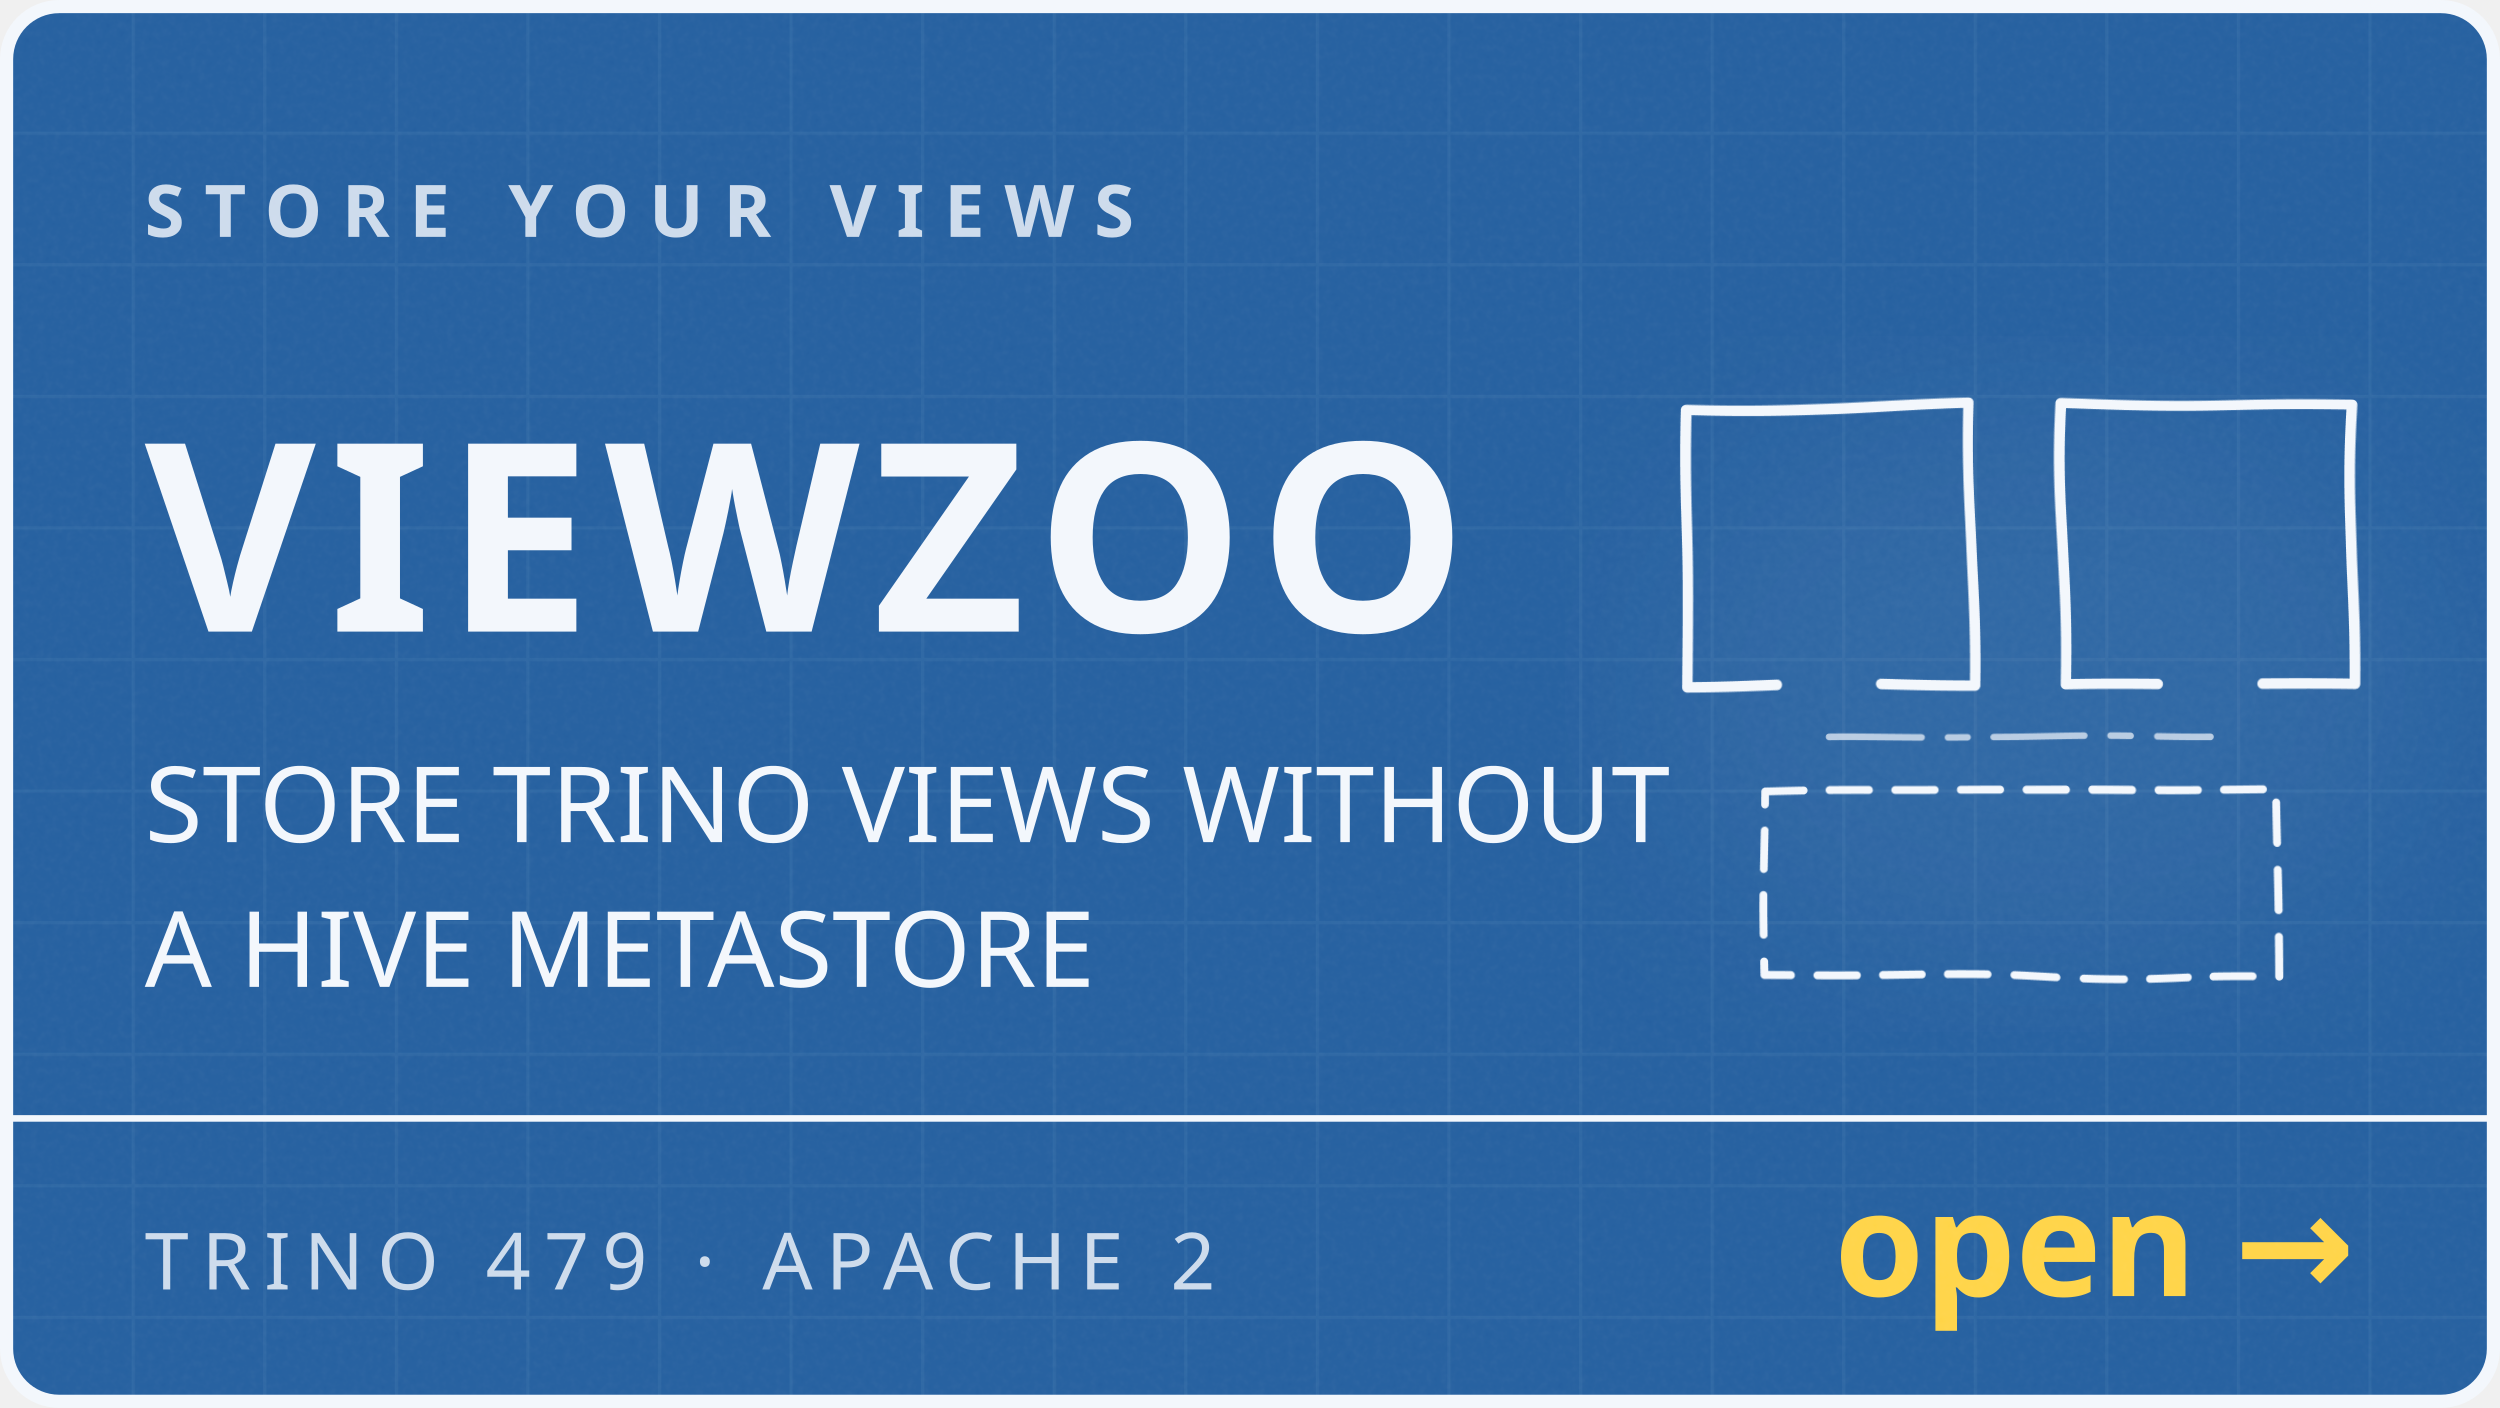
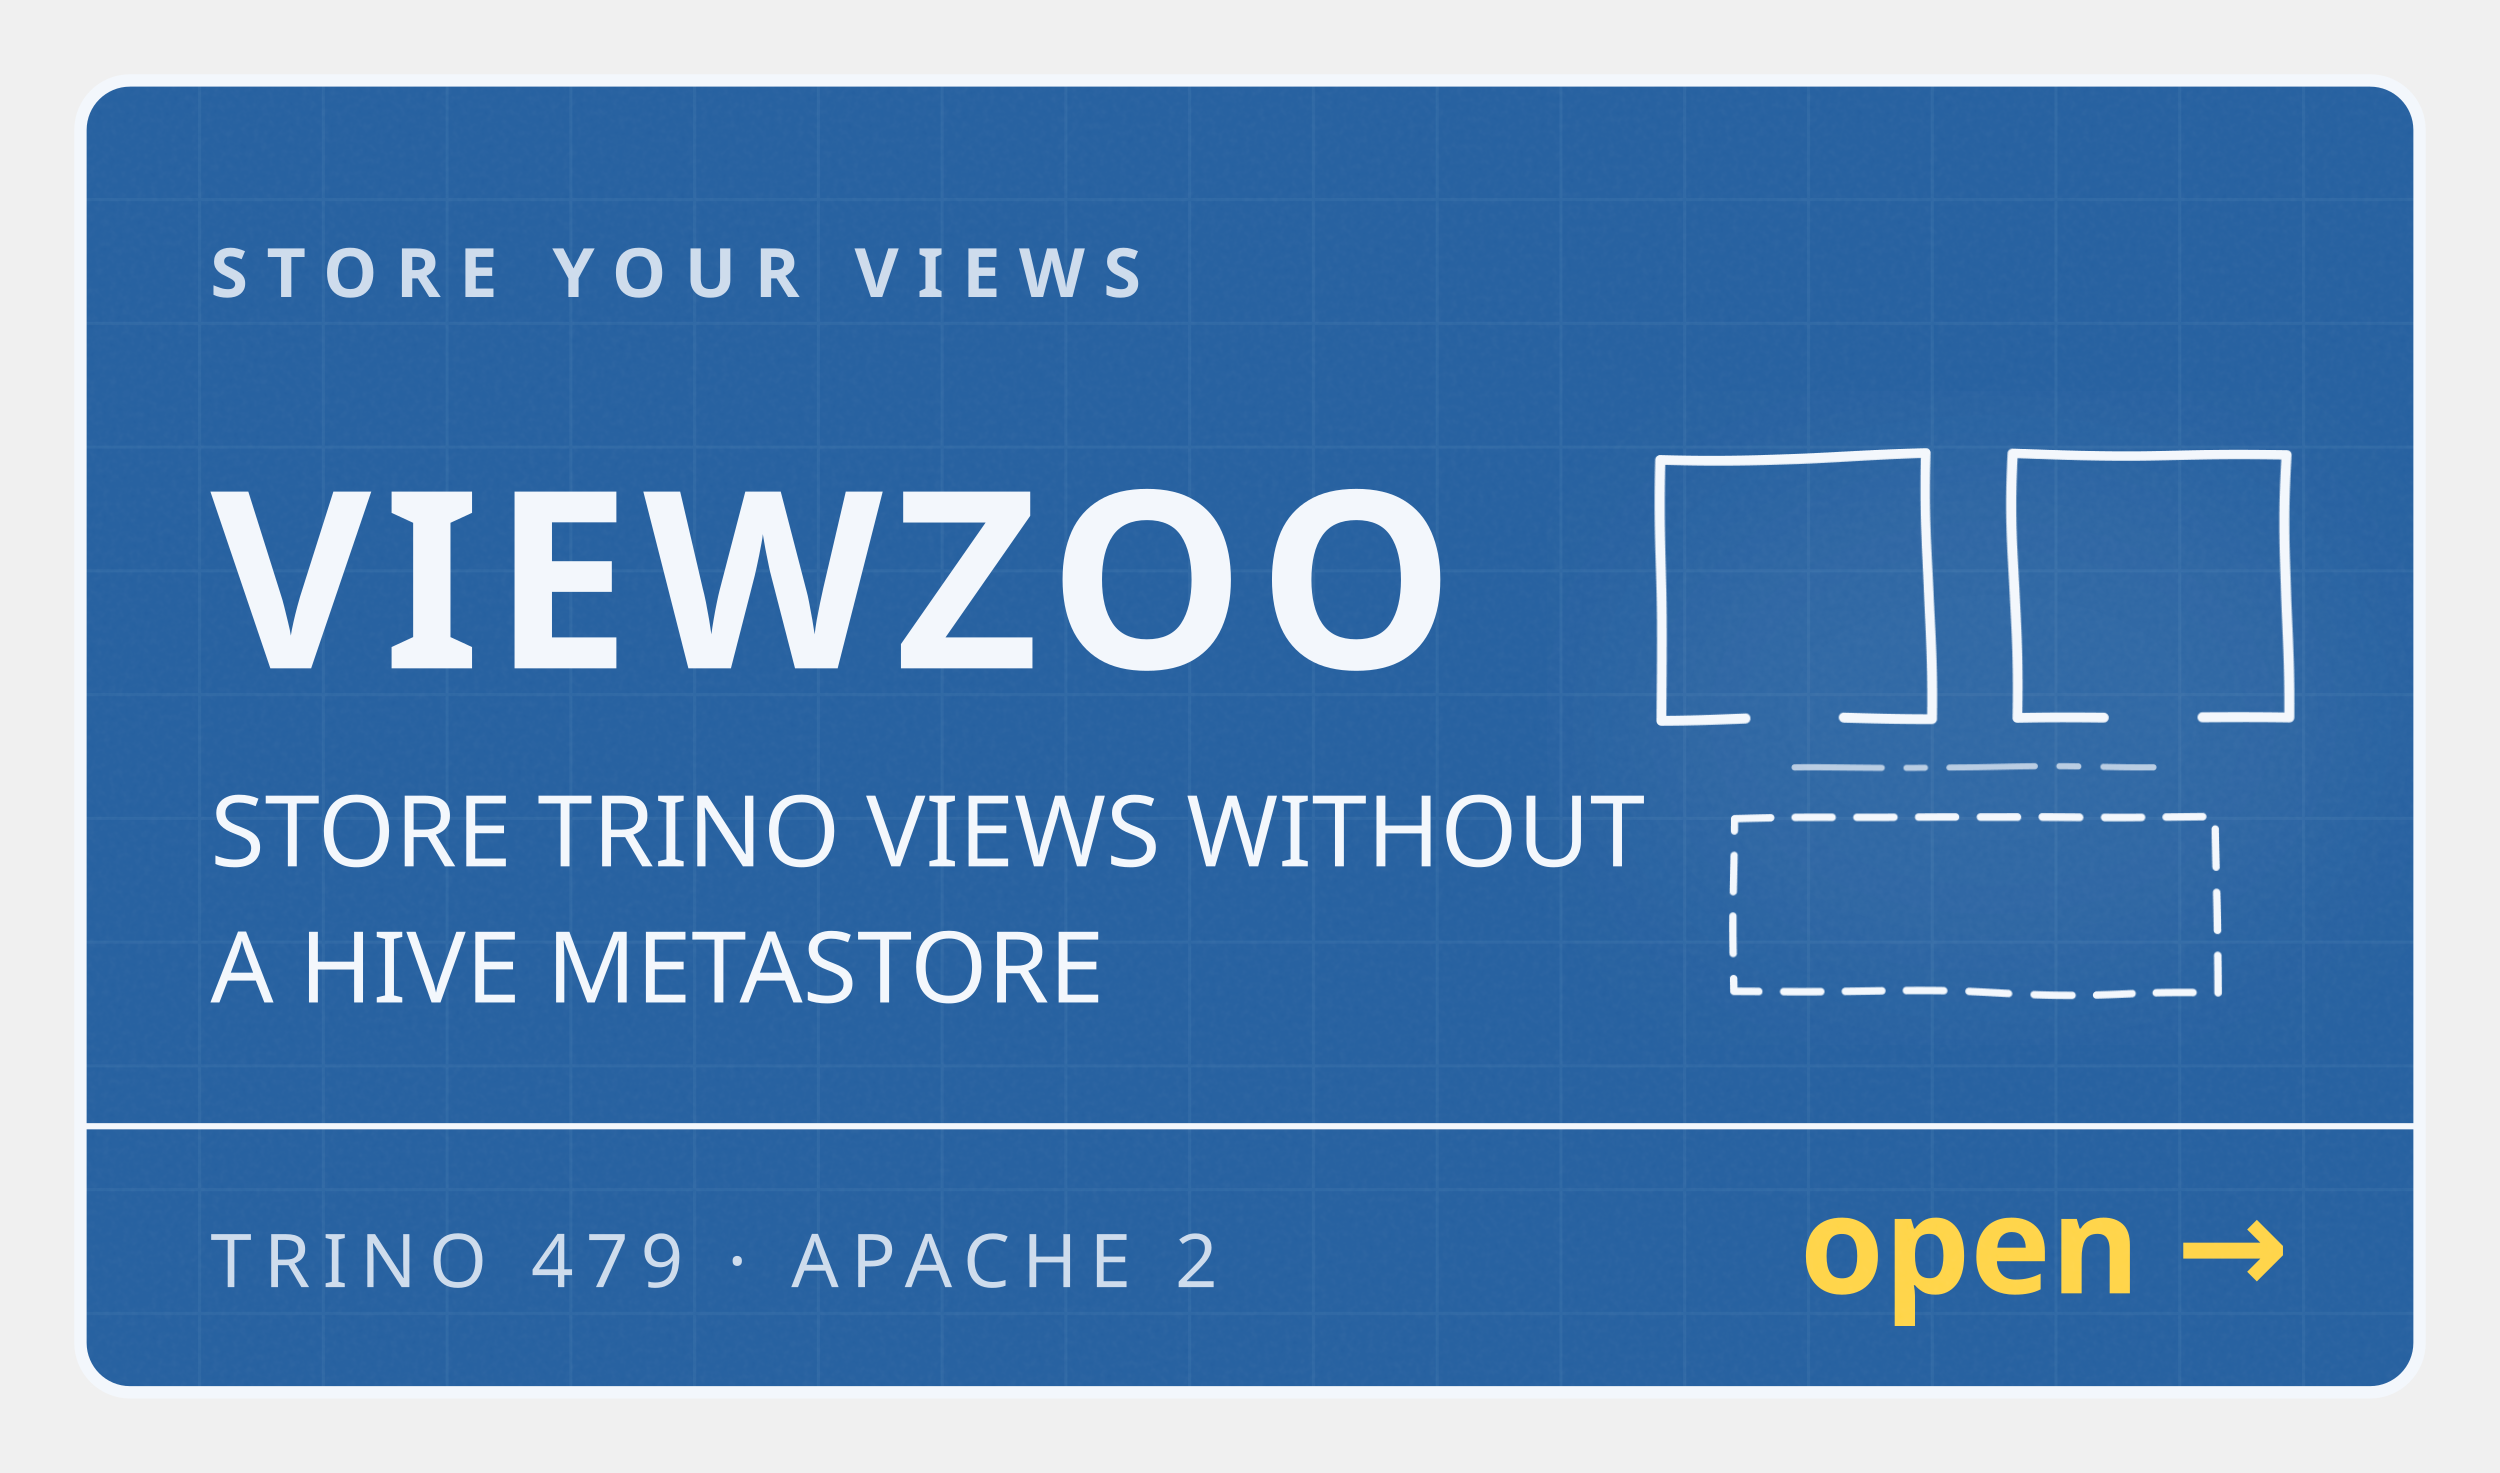
- <svg xmlns="http://www.w3.org/2000/svg" viewBox="0 0 380 214" width="380" height="214" role="img" aria-label="Card: ViewZoo. Store your views: a Trino connector that stores views without a Hive metastore. Trino 479, Apache 2.">
+ <svg xmlns="http://www.w3.org/2000/svg" viewBox="-12 -12 404 238" width="404" height="238" role="img" aria-label="Card: ViewZoo. Store your views: a Trino connector that stores views without a Hive metastore. Trino 479, Apache 2.">
  <defs>
    <pattern id="bp-grid" width="20" height="20" patternUnits="userSpaceOnUse">
      <path d="M20 0H0V20" fill="none" stroke="#f3f7fc" stroke-opacity=".045" stroke-width="1" />
    </pattern>
    <pattern id="hatch" width="8" height="8" patternUnits="userSpaceOnUse" patternTransform="rotate(45)">
      <line x1="0" y1="0" x2="0" y2="8" stroke="#f3f7fc" stroke-opacity=".45" stroke-width="1.2" />
    </pattern>
    <filter id="wob" x="-5%" y="-5%" width="110%" height="110%">
      <feTurbulence type="fractalNoise" baseFrequency=".018" numOctaves="2" seed="7" result="n" />
      <feDisplacementMap in="SourceGraphic" in2="n" scale="3.2" />
    </filter>
    <filter id="smudge">
      <feGaussianBlur stdDeviation="14" />
    </filter>
    <filter id="paper" x="0" y="0" width="100%" height="100%">
      <feTurbulence type="fractalNoise" baseFrequency=".9" numOctaves="2" seed="3" />
      <feColorMatrix values="0 0 0 0 1  0 0 0 0 1  0 0 0 0 1  0 0 0 .05 0" />
    </filter>
  </defs>
  <rect x="1" y="1" width="378" height="212" rx="8" fill="#245f9f" />
  <rect x="1" y="1" width="378" height="212" rx="8" fill="url(#bp-grid)" />
  <ellipse cx="310" cy="104" rx="60" ry="44" fill="#fff" opacity=".05" filter="url(#smudge)" />
  <rect x="1" y="1" width="378" height="212" rx="8" fill="none" stroke="#f3f7fc" stroke-width="2" />
  <text x="22" y="36" font-family="Barlow Condensed" font-weight="600" font-size="11" letter-spacing="3" fill="#cddbec">STORE YOUR VIEWS</text>
  <g filter="url(#wob)" fill="none" stroke="#f3f7fc" stroke-width="1.6" stroke-linejoin="round" stroke-linecap="round">
    <path d="M256 104 V62 H300 V104 H286 M270 104 H256" />
    <path d="M314 104 V62 H358 V104 H344 M328 104 H314" />
    <rect x="268" y="120" width="78" height="28" stroke-width="1.2" stroke-dasharray="6 4" />
    <path d="M278 112 H336" stroke-width="1" stroke-dasharray="14 4 3 4" stroke-opacity=".7" />
  </g>
  <text x="22" y="96" font-family="Barlow Condensed" font-weight="700" font-size="40" letter-spacing="2" fill="#f3f7fc">VIEWZOO</text>
  <text x="22" y="128" font-family="Patrick Hand SC" font-size="16" fill="#f3f7fc">STORE TRINO VIEWS WITHOUT</text>
  <text x="22" y="150" font-family="Patrick Hand SC" font-size="16" fill="#f3f7fc">A HIVE METASTORE</text>
  <line x1="1" y1="170" x2="379" y2="170" stroke="#f3f7fc" />
  <text x="22" y="196" font-family="Barlow Condensed" font-size="12" letter-spacing="2" fill="#cddbec">TRINO 479 · APACHE 2</text>
  <text x="358" y="197" text-anchor="end" font-family="Caveat" font-weight="700" font-size="22" fill="#ffd447">open →</text>
  <rect x="1" y="1" width="378" height="212" rx="8" filter="url(#paper)" opacity=".9" pointer-events="none" />
</svg>
